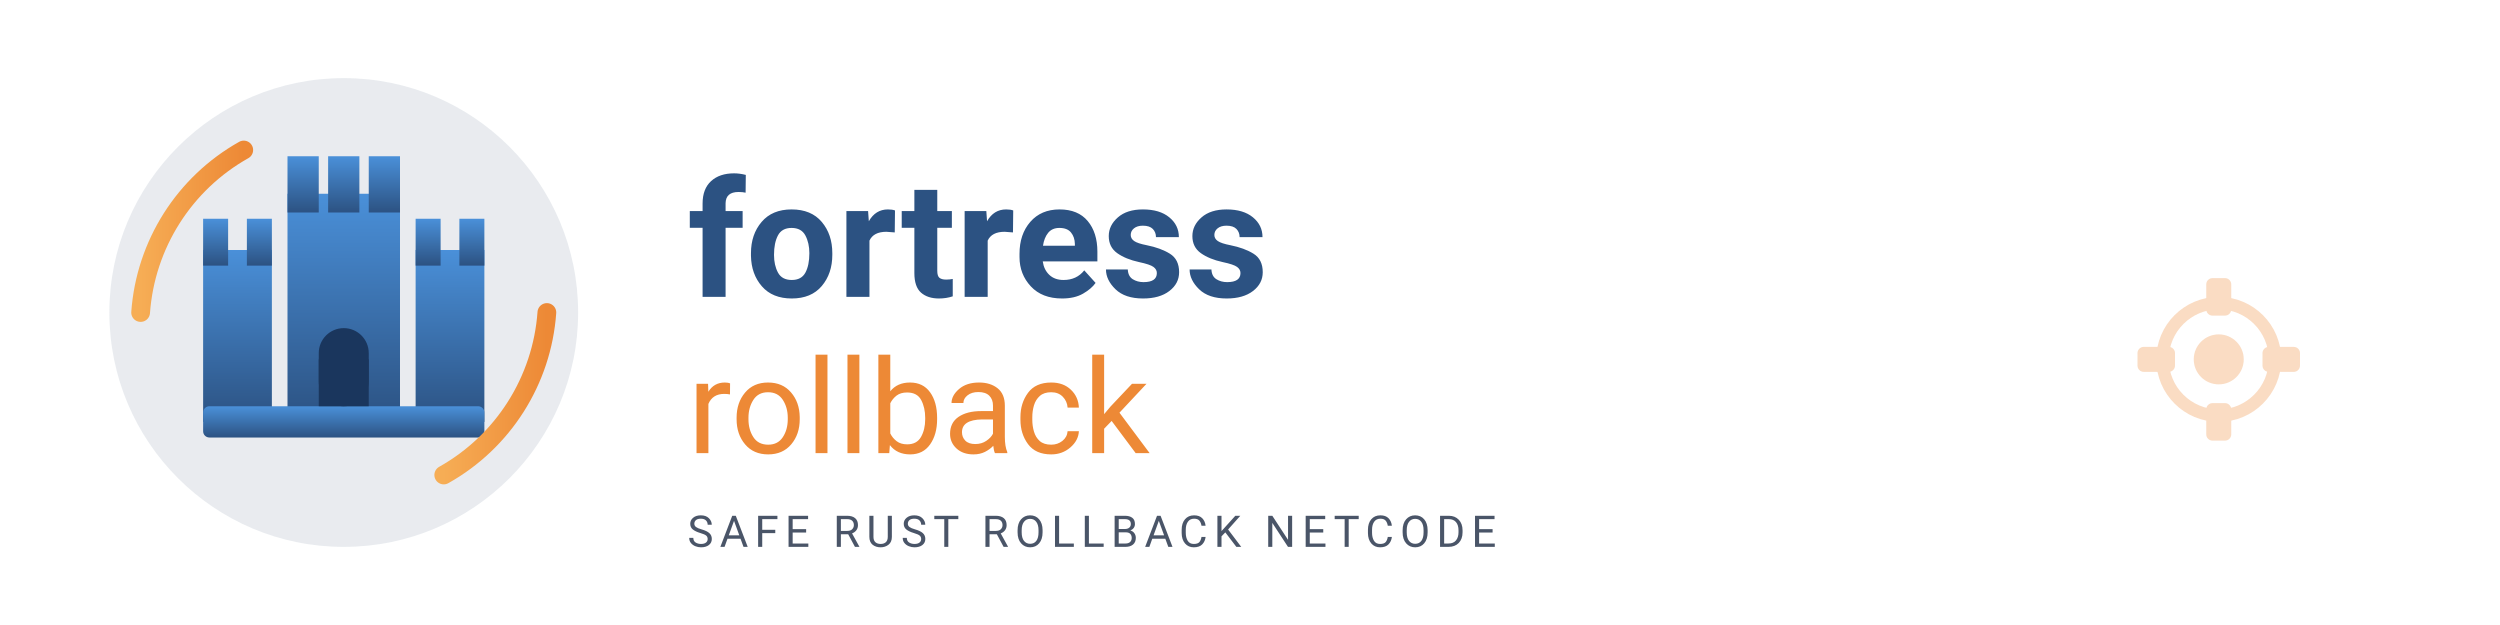
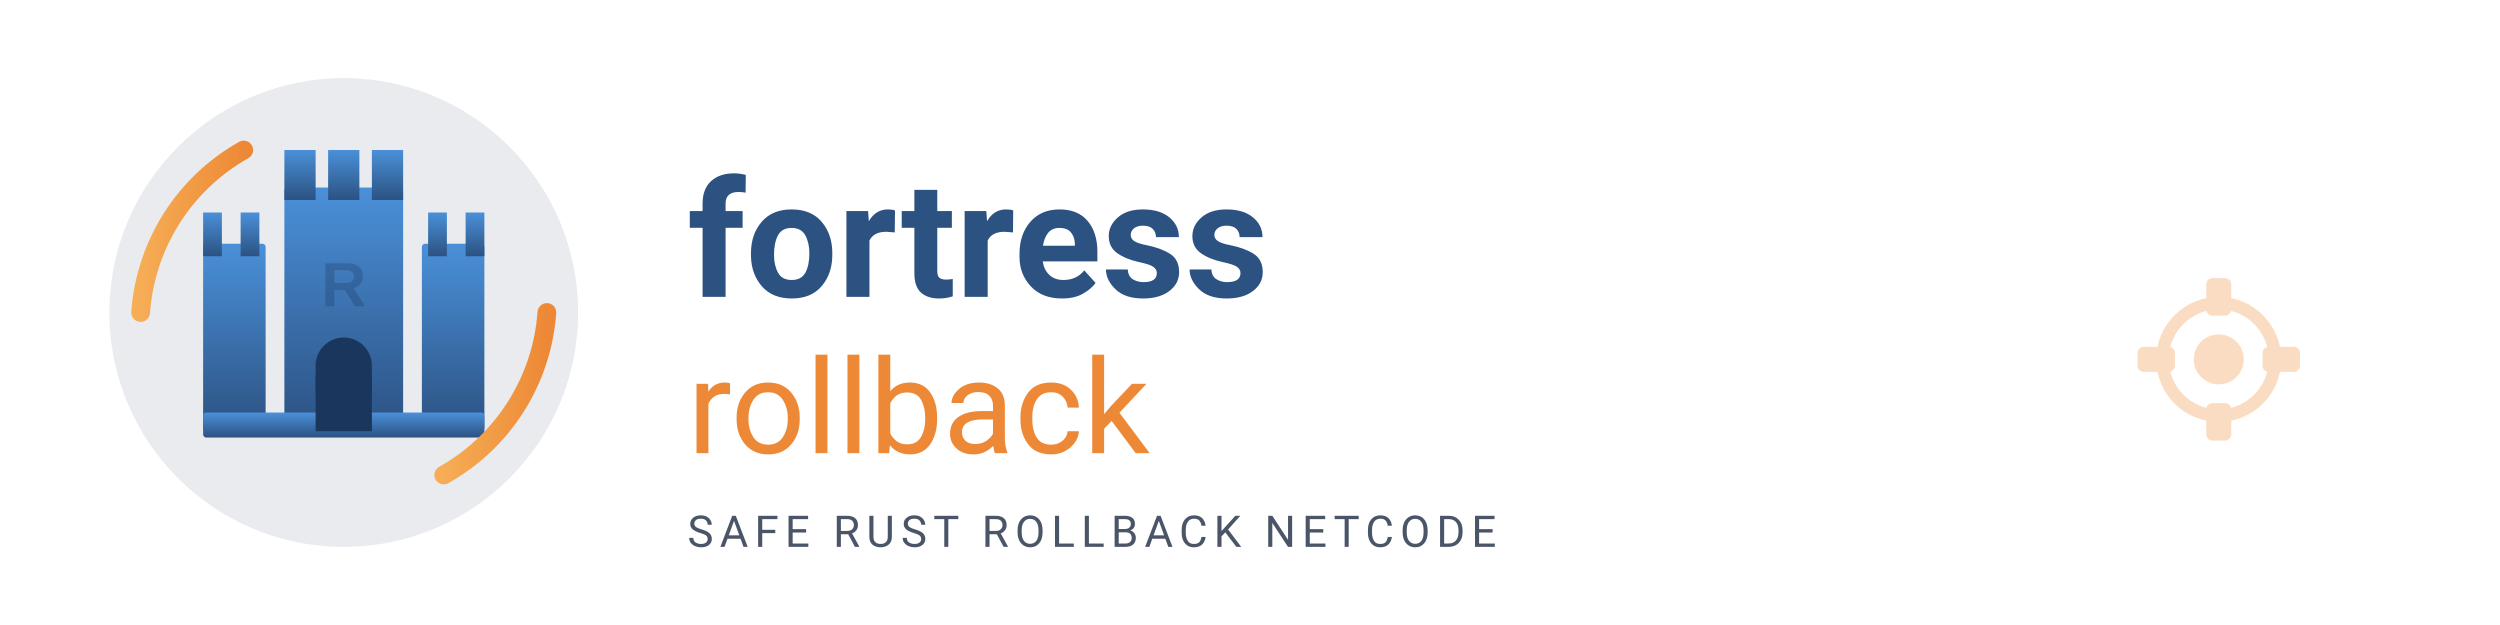
<svg xmlns="http://www.w3.org/2000/svg" viewBox="0 0 800 200" width="800" height="200">
  <defs>
-     <linearGradient id="fortressGradient" x1="0%" y1="0%" x2="0%" y2="100%">
+     <linearGradient id="fortressGrad" x1="0%" y1="0%" x2="0%" y2="100%">
      <stop offset="0%" style="stop-color:#4A90D9" />
      <stop offset="100%" style="stop-color:#2C5282" />
    </linearGradient>
-     <linearGradient id="arrowGradient" x1="0%" y1="0%" x2="100%" y2="0%">
+     <linearGradient id="arrowGrad" x1="0%" y1="0%" x2="100%" y2="0%">
      <stop offset="0%" style="stop-color:#F6AD55" />
      <stop offset="100%" style="stop-color:#ED8936" />
-     </linearGradient>
-     <linearGradient id="textGradient" x1="0%" y1="0%" x2="100%" y2="0%">
-       <stop offset="0%" style="stop-color:#2C5282" />
-       <stop offset="50%" style="stop-color:#4A90D9" />
-       <stop offset="100%" style="stop-color:#2C5282" />
    </linearGradient>
  </defs>
  <g transform="translate(30, 20)">
    <circle cx="80" cy="80" r="75" fill="#1A365D" opacity="0.1" />
-     <g fill="url(#fortressGradient)">
-       <rect x="35" y="60" width="22" height="55" />
-       <rect x="35" y="50" width="8" height="15" />
-       <rect x="49" y="50" width="8" height="15" />
-       <rect x="62" y="42" width="36" height="73" />
-       <rect x="62" y="30" width="10" height="18" />
-       <rect x="75" y="30" width="10" height="18" />
-       <rect x="88" y="30" width="10" height="18" />
-       <rect x="103" y="60" width="22" height="55" />
-       <rect x="103" y="50" width="8" height="15" />
-       <rect x="117" y="50" width="8" height="15" />
-       <rect x="35" y="110" width="90" height="10" rx="2" />
+     <g fill="url(#fortressGrad)">
+       <rect x="35" y="58" width="20" height="60" rx="1" />
+       <rect x="35" y="48" width="6" height="14" />
+       <rect x="47" y="48" width="6" height="14" />
+       <rect x="61" y="40" width="38" height="78" rx="1" />
+       <rect x="61" y="28" width="10" height="16" />
+       <rect x="75" y="28" width="10" height="16" />
+       <rect x="89" y="28" width="10" height="16" />
+       <rect x="105" y="58" width="20" height="60" rx="1" />
+       <rect x="107" y="48" width="6" height="14" />
+       <rect x="119" y="48" width="6" height="14" />
+       <rect x="35" y="112" width="90" height="8" rx="1" />
    </g>
-     <rect x="72" y="85" width="16" height="25" rx="8" ry="8" fill="#1A365D" />
-     <rect x="72" y="95" width="16" height="15" fill="#1A365D" />
-     <g stroke-linecap="round">
-       <path d="M 15 80 A 65 65 0 0 1 48 28" fill="none" stroke="url(#arrowGradient)" stroke-width="6" />
-       <path d="M 145 80 A 65 65 0 0 1 112 132" fill="none" stroke="url(#arrowGradient)" stroke-width="6" />
+     <rect x="71" y="88" width="18" height="26" rx="9" ry="9" fill="#1A365D" />
+     <rect x="71" y="100" width="18" height="18" fill="#1A365D" />
+     <g fill="none" stroke="url(#arrowGrad)" stroke-width="6" stroke-linecap="round">
+       <path d="M 15 80 A 65 65 0 0 1 48 28" />
+       <path d="M 145 80 A 65 65 0 0 1 112 132" />
    </g>
+     <text x="80" y="78" font-family="Arial, sans-serif" font-size="20" font-weight="bold" fill="#1A365D" text-anchor="middle" opacity="0.3">R</text>
  </g>
  <g>
    <text x="220" y="95" font-family="'Segoe UI', Roboto, 'Helvetica Neue', Arial, sans-serif" font-size="52" font-weight="700" fill="#2C5282">
      fortress
    </text>
    <text x="220" y="145" font-family="'Segoe UI', Roboto, 'Helvetica Neue', Arial, sans-serif" font-size="42" font-weight="400" fill="#ED8936">
      rollback
    </text>
  </g>
  <text x="220" y="175" font-family="'Segoe UI', Roboto, 'Helvetica Neue', Arial, sans-serif" font-size="14" fill="#4A5568" letter-spacing="2">
    SAFE RUST ROLLBACK NETCODE
  </text>
  <g transform="translate(680, 85)" fill="#ED8936" opacity="0.3">
    <circle cx="30" cy="30" r="18" fill="none" stroke="#ED8936" stroke-width="4" />
    <circle cx="30" cy="30" r="8" fill="#ED8936" />
    <rect x="26" y="4" width="8" height="12" rx="2" />
    <rect x="26" y="44" width="8" height="12" rx="2" />
    <rect x="4" y="26" width="12" height="8" rx="2" />
    <rect x="44" y="26" width="12" height="8" rx="2" />
  </g>
</svg>
